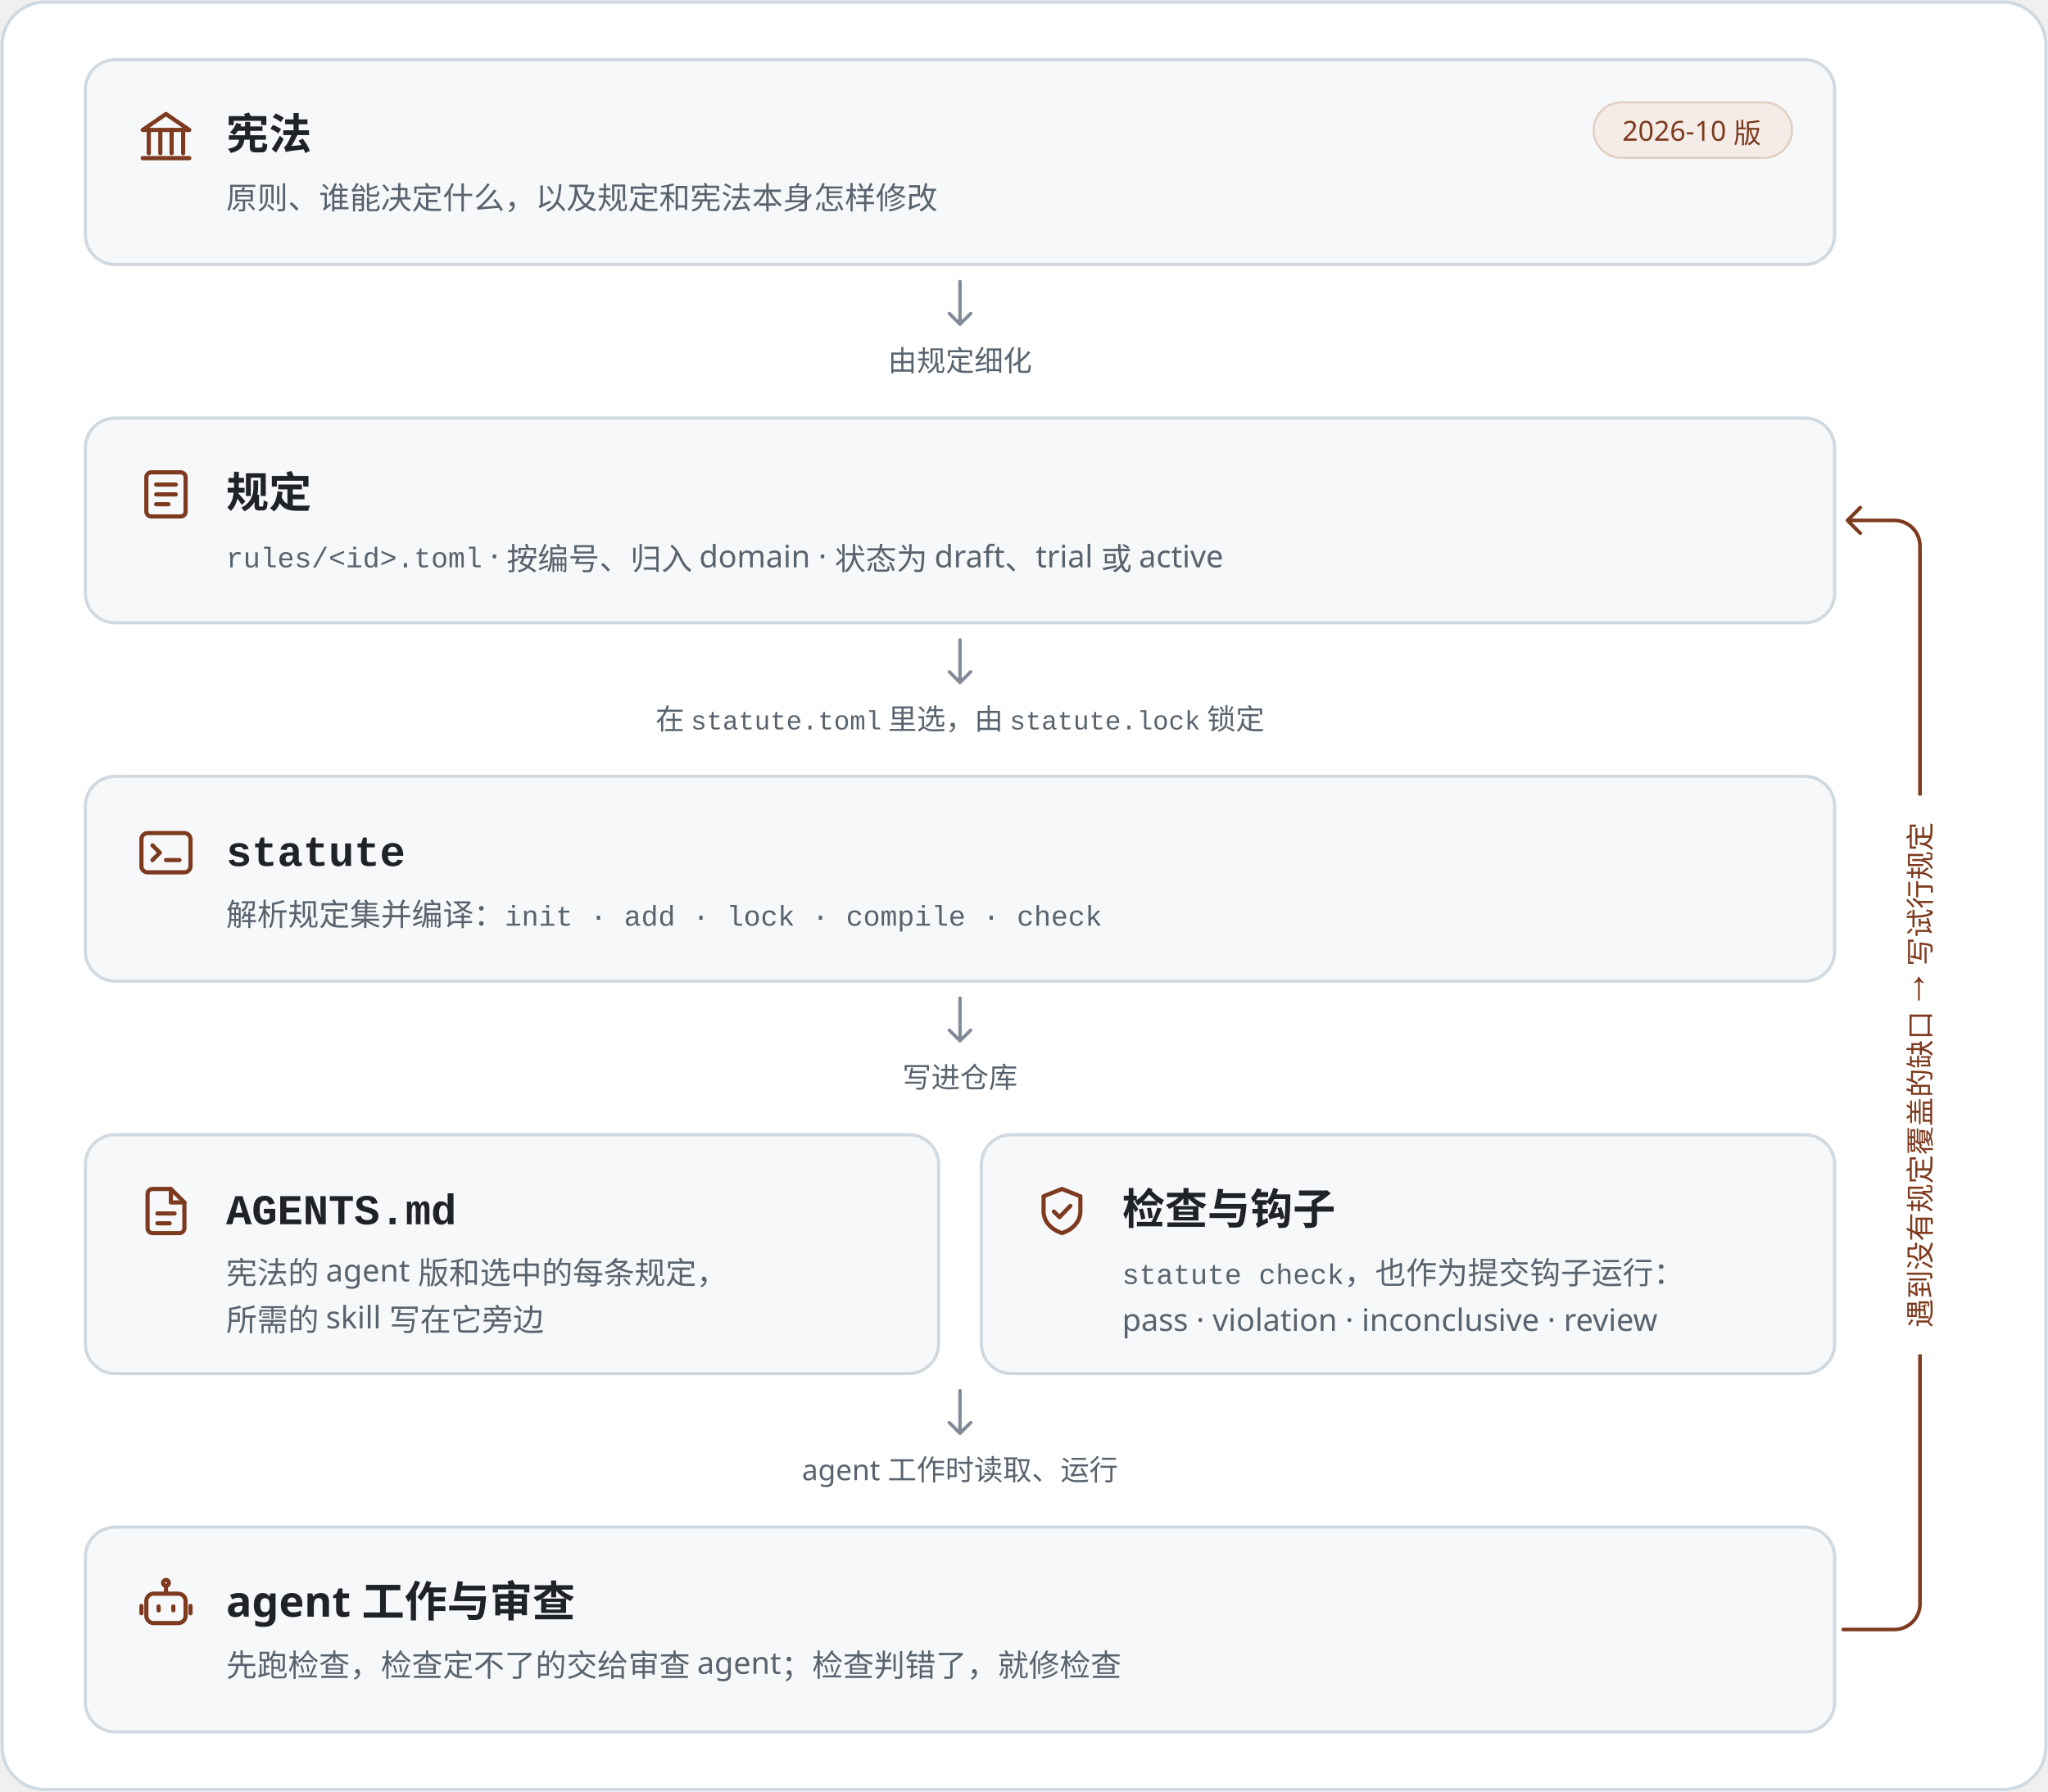
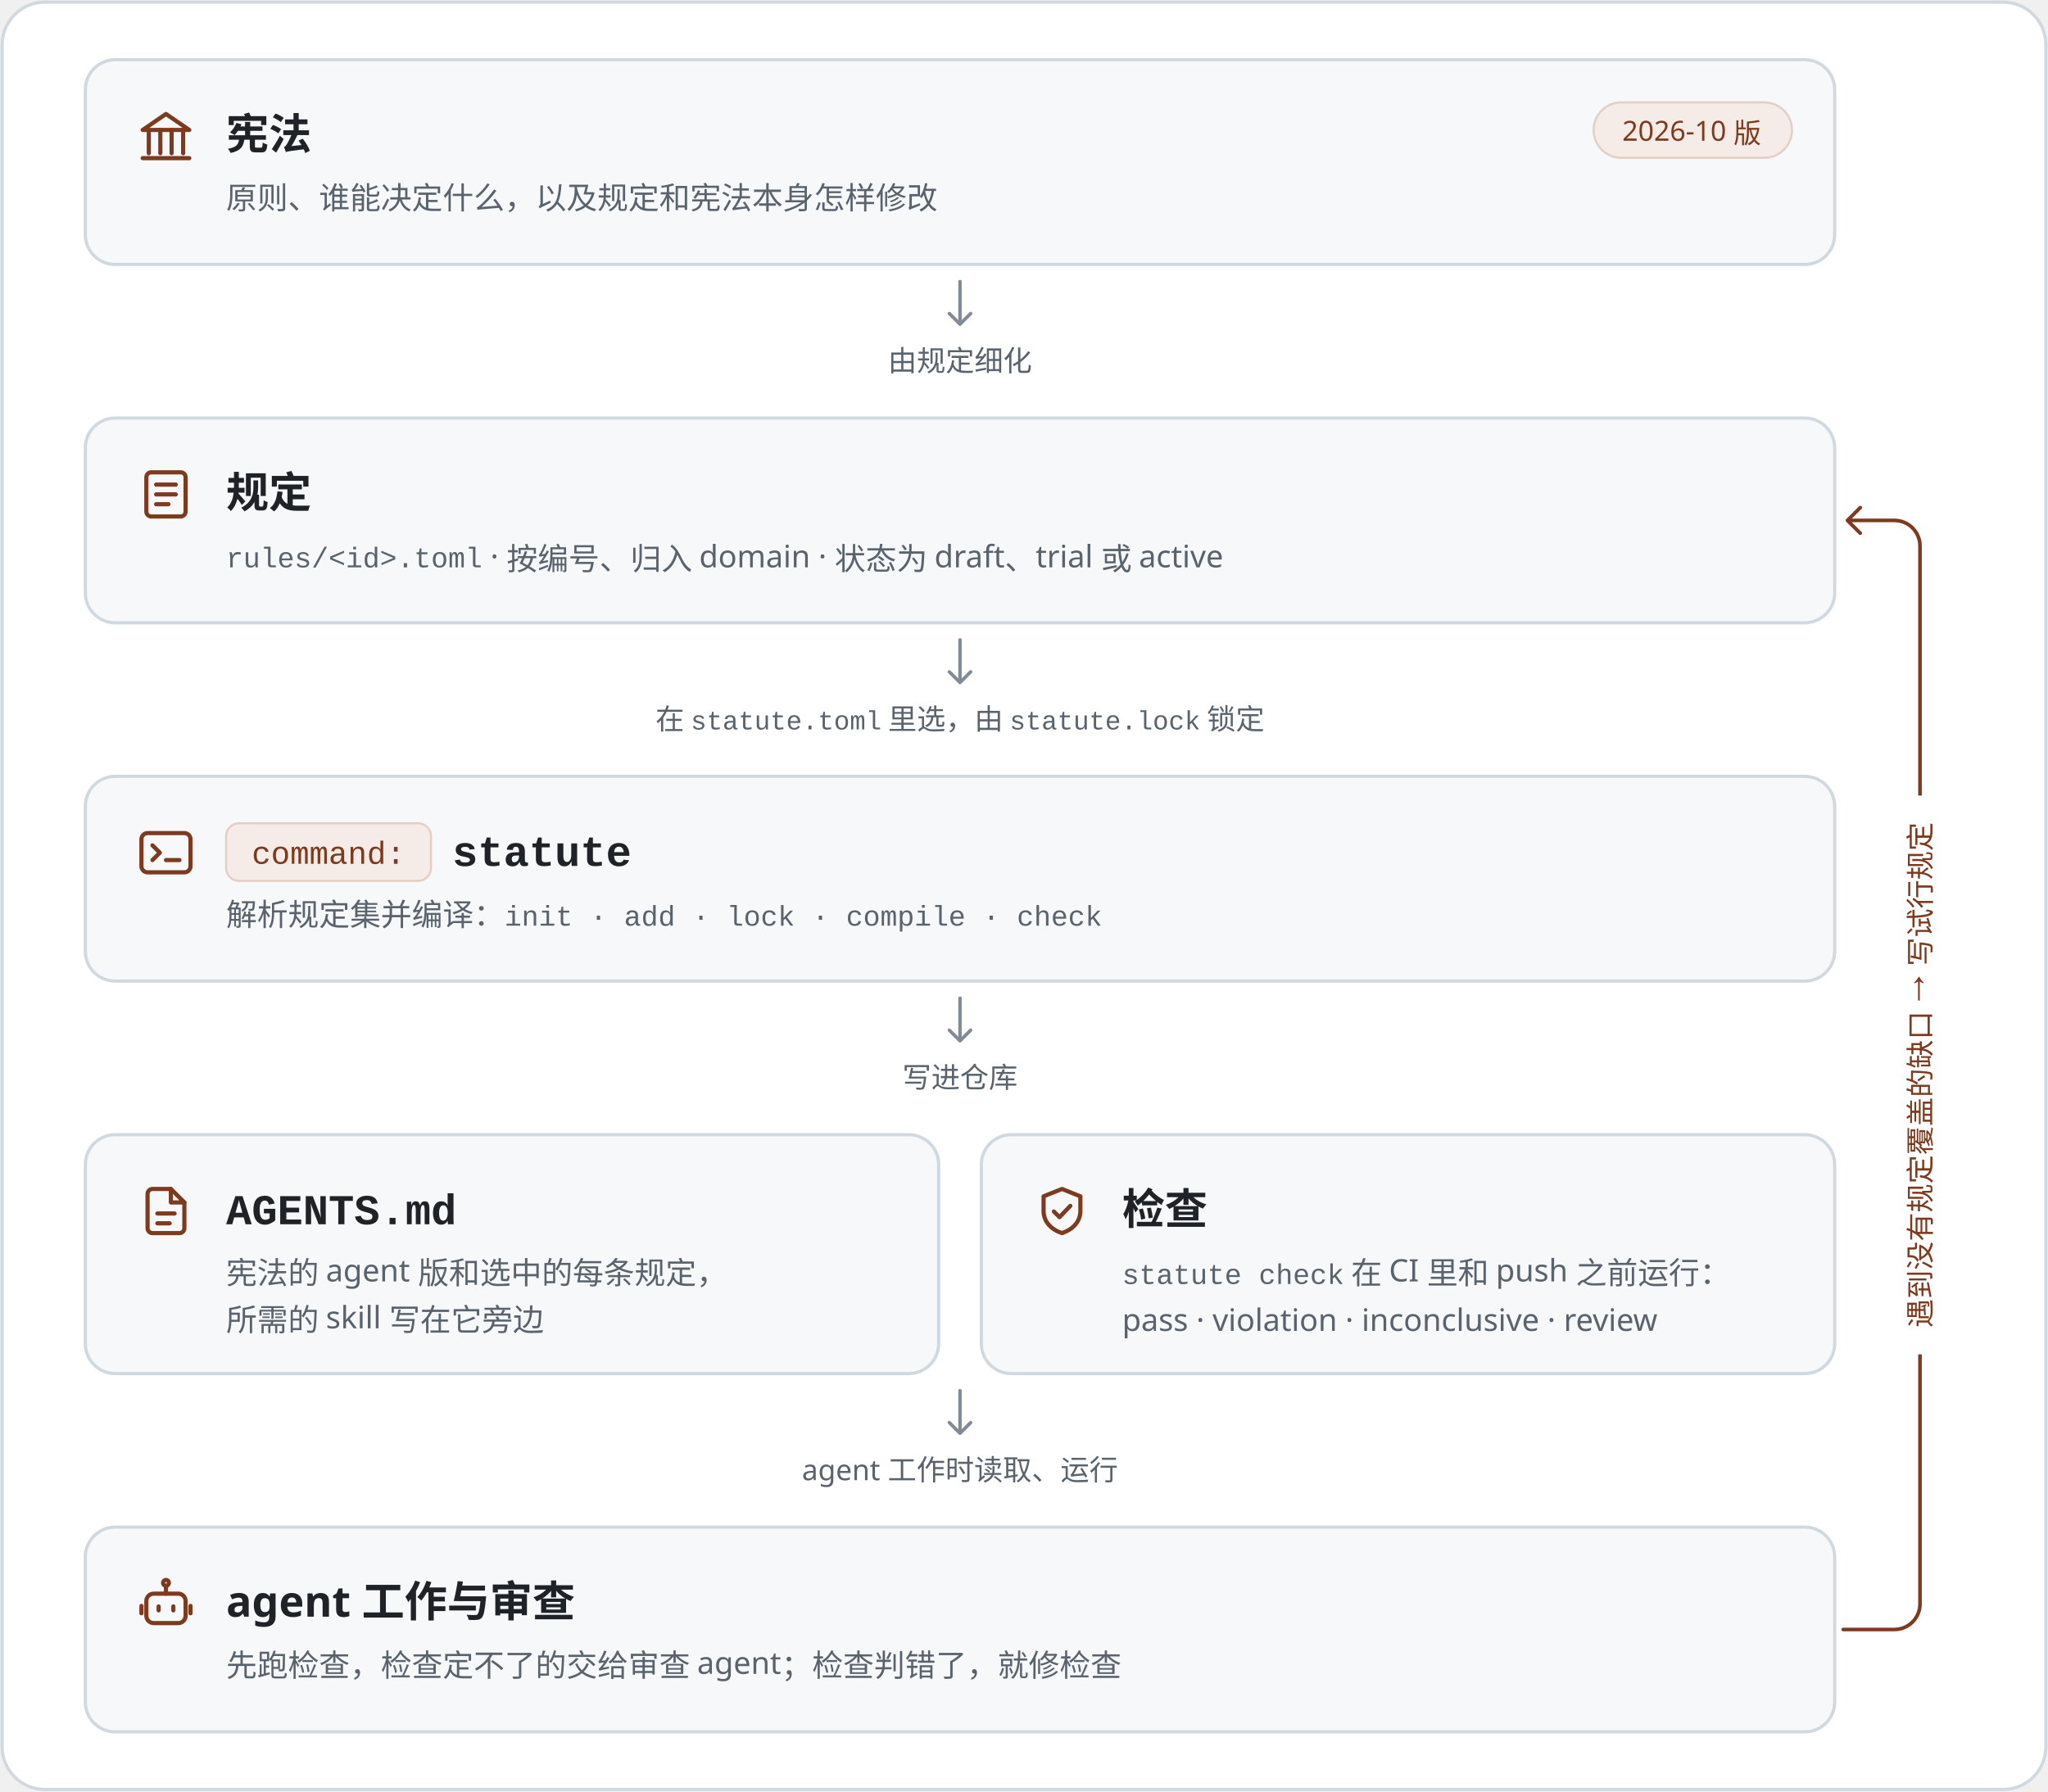
<svg xmlns="http://www.w3.org/2000/svg" viewBox="0 0 960 840" width="960" height="840" role="img" aria-labelledby="t">
  <g font-family="-apple-system, BlinkMacSystemFont, &quot;Segoe UI&quot;, &quot;Noto Sans&quot;, Helvetica, Arial, &quot;PingFang SC&quot;, &quot;Hiragino Sans GB&quot;, &quot;Microsoft YaHei&quot;, &quot;Noto Sans CJK SC&quot;, sans-serif">
    <rect x="1" y="1" width="958" height="838" rx="20" fill="#ffffff" stroke="#d1d9e0" stroke-width="1.5" />
    <rect x="40" y="28" width="820" height="96" rx="14" fill="#f6f8fa" stroke="#d1d9e0" stroke-width="1.5" />
    <g transform="translate(64 50) scale(1.15)" fill="none" stroke="#7d3a1e" stroke-width="1.7" stroke-linecap="round" stroke-linejoin="round">
      <path d="M2.5 9.5 12 3l9.5 6.5z" />
      <path d="M5 9.5V19M9.7 9.5V19M14.3 9.5V19M19 9.5V19M2.5 21h19" />
    </g>
    <text x="106" y="70" font-size="20" font-weight="600" fill="#1f2328">宪法</text>
    <rect x="747" y="48" width="93" height="26" rx="13" fill="#f5ece7" stroke="#e3cfc3" />
    <text x="793" y="66" font-size="13" font-weight="500" text-anchor="middle" fill="#7d3a1e">2026-10 版</text>
    <text x="106" y="98" font-size="14.5" fill="#59636e">原则、谁能决定什么，以及规定和宪法本身怎样修改</text>
    <path d="M450 132v20M445 147l5 5 5-5" fill="none" stroke="#818b98" stroke-width="1.6" stroke-linecap="round" stroke-linejoin="round" />
    <text x="450" y="174" font-size="13.5" text-anchor="middle" fill="#59636e">由规定细化</text>
    <rect x="40" y="196" width="820" height="96" rx="14" fill="#f6f8fa" stroke="#d1d9e0" stroke-width="1.5" />
    <g transform="translate(64 218) scale(1.15)" fill="none" stroke="#7d3a1e" stroke-width="1.7" stroke-linecap="round" stroke-linejoin="round">
      <rect x="4" y="3" width="16" height="18" rx="2" />
      <path d="M8 8h8M8 12h8M8 16h5" />
    </g>
    <text x="106" y="238" font-size="20" font-weight="600" fill="#1f2328">规定</text>
    <text x="106" y="266" font-size="14.5" fill="#59636e">
      <tspan font-family="ui-monospace, SFMono-Regular, &quot;SF Mono&quot;, Menlo, Consolas, &quot;Liberation Mono&quot;, monospace" font-size="0.92em">rules/&lt;id&gt;.toml</tspan> · 按编号、归入 domain · 状态为 draft、trial 或 active</text>
    <path d="M450 300v20M445 315l5 5 5-5" fill="none" stroke="#818b98" stroke-width="1.6" stroke-linecap="round" stroke-linejoin="round" />
    <text x="450" y="342" font-size="13.5" text-anchor="middle" fill="#59636e">在 <tspan font-family="ui-monospace, SFMono-Regular, &quot;SF Mono&quot;, Menlo, Consolas, &quot;Liberation Mono&quot;, monospace" font-size="0.92em">statute.toml</tspan> 里选，由 <tspan font-family="ui-monospace, SFMono-Regular, &quot;SF Mono&quot;, Menlo, Consolas, &quot;Liberation Mono&quot;, monospace" font-size="0.92em">statute.lock</tspan> 锁定</text>
    <rect x="40" y="364" width="820" height="96" rx="14" fill="#f6f8fa" stroke="#d1d9e0" stroke-width="1.5" />
    <g transform="translate(64 386) scale(1.15)" fill="none" stroke="#7d3a1e" stroke-width="1.7" stroke-linecap="round" stroke-linejoin="round">
      <rect x="2" y="4" width="20" height="16" rx="2.5" />
      <path d="m6.5 9 3 3-3 3M12 15h5.5" />
    </g>
-     <text x="106" y="406" font-size="20" font-weight="600" fill="#1f2328">
-       <tspan font-family="ui-monospace, SFMono-Regular, &quot;SF Mono&quot;, Menlo, Consolas, &quot;Liberation Mono&quot;, monospace">statute</tspan>
-     </text>
+     <rect x="106" y="386" width="96" height="27" rx="6" fill="#f5ece7" stroke="#e3cfc3" />
+     <text x="154" y="405" font-size="15" font-weight="500" text-anchor="middle" fill="#7d3a1e" font-family="ui-monospace, SFMono-Regular, &quot;SF Mono&quot;, Menlo, Consolas, &quot;Liberation Mono&quot;, monospace">command:</text>
+     <text x="212" y="406" font-size="20" font-weight="600" fill="#1f2328" font-family="ui-monospace, SFMono-Regular, &quot;SF Mono&quot;, Menlo, Consolas, &quot;Liberation Mono&quot;, monospace">statute</text>
    <text x="106" y="434" font-size="14.5" fill="#59636e">解析规定集并编译：<tspan font-family="ui-monospace, SFMono-Regular, &quot;SF Mono&quot;, Menlo, Consolas, &quot;Liberation Mono&quot;, monospace" font-size="0.92em">init · add · lock · compile · check</tspan>
    </text>
    <path d="M450 468v20M445 483l5 5 5-5" fill="none" stroke="#818b98" stroke-width="1.6" stroke-linecap="round" stroke-linejoin="round" />
    <text x="450" y="510" font-size="13.5" text-anchor="middle" fill="#59636e">写进仓库</text>
    <rect x="40" y="532" width="400" height="112" rx="14" fill="#f6f8fa" stroke="#d1d9e0" stroke-width="1.5" />
    <g transform="translate(64 554) scale(1.15)" fill="none" stroke="#7d3a1e" stroke-width="1.7" stroke-linecap="round" stroke-linejoin="round">
      <path d="M14 3H6.5A2 2 0 0 0 4.5 5v14a2 2 0 0 0 2 2h11a2 2 0 0 0 2-2V8.5z" />
      <path d="M14 3v5.5h5.5M8.5 13h7M8.5 17h5" />
    </g>
    <text x="106" y="574" font-size="20" font-weight="600" fill="#1f2328">
      <tspan font-family="ui-monospace, SFMono-Regular, &quot;SF Mono&quot;, Menlo, Consolas, &quot;Liberation Mono&quot;, monospace">AGENTS.md</tspan>
    </text>
    <text x="106" y="602" font-size="14.5" fill="#59636e">宪法的 agent 版和选中的每条规定，</text>
    <text x="106" y="624" font-size="14.5" fill="#59636e">所需的 skill 写在它旁边</text>
    <rect x="460" y="532" width="400" height="112" rx="14" fill="#f6f8fa" stroke="#d1d9e0" stroke-width="1.5" />
    <g transform="translate(484 554) scale(1.15)" fill="none" stroke="#7d3a1e" stroke-width="1.7" stroke-linecap="round" stroke-linejoin="round">
      <path d="M12 3 19.5 6v6c0 4.4-3.2 7.6-7.5 9-4.3-1.4-7.5-4.6-7.5-9V6z" />
      <path d="m8.7 12.2 2.3 2.3 4.4-4.6" />
    </g>
-     <text x="526" y="574" font-size="20" font-weight="600" fill="#1f2328">检查与钩子</text>
+     <text x="526" y="574" font-size="20" font-weight="600" fill="#1f2328">检查</text>
    <text x="526" y="602" font-size="14.5" fill="#59636e">
-       <tspan font-family="ui-monospace, SFMono-Regular, &quot;SF Mono&quot;, Menlo, Consolas, &quot;Liberation Mono&quot;, monospace" font-size="0.92em">statute check</tspan>，也作为提交钩子运行：</text>
+       <tspan font-family="ui-monospace, SFMono-Regular, &quot;SF Mono&quot;, Menlo, Consolas, &quot;Liberation Mono&quot;, monospace" font-size="0.92em">statute check</tspan> 在 CI 里和 push 之前运行：</text>
    <text x="526" y="624" font-size="14.5" fill="#59636e">pass · violation · inconclusive · review</text>
    <path d="M450 652v20M445 667l5 5 5-5" fill="none" stroke="#818b98" stroke-width="1.6" stroke-linecap="round" stroke-linejoin="round" />
    <text x="450" y="694" font-size="13.5" text-anchor="middle" fill="#59636e">agent 工作时读取、运行</text>
    <rect x="40" y="716" width="820" height="96" rx="14" fill="#f6f8fa" stroke="#d1d9e0" stroke-width="1.5" />
    <g transform="translate(64 738) scale(1.15)" fill="none" stroke="#7d3a1e" stroke-width="1.7" stroke-linecap="round" stroke-linejoin="round">
      <rect x="4" y="8" width="16" height="12" rx="3" />
      <path d="M12 8V4.8" />
      <circle cx="12" cy="3.6" r="1.2" />
      <path d="M9 13.2v1.6M15 13.2v1.6M2 13v3M22 13v3" />
    </g>
    <text x="106" y="758" font-size="20" font-weight="600" fill="#1f2328">agent 工作与审查</text>
    <text x="106" y="786" font-size="14.5" fill="#59636e">先跑检查，检查定不了的交给审查 agent；检查判错了，就修检查</text>
    <path d="M864 764H888a12 12 0 0 0 12-12V256a12 12 0 0 0-12-12H866M872 238l-6 6 6 6" fill="none" stroke="#7d3a1e" stroke-width="1.7" stroke-linecap="round" stroke-linejoin="round" />
    <rect x="887" y="373" width="26" height="262" fill="#ffffff" />
    <text transform="translate(905 504) rotate(-90)" font-size="13.5" text-anchor="middle" fill="#7d3a1e">遇到没有规定覆盖的缺口 → 写试行规定</text>
  </g>
</svg>
